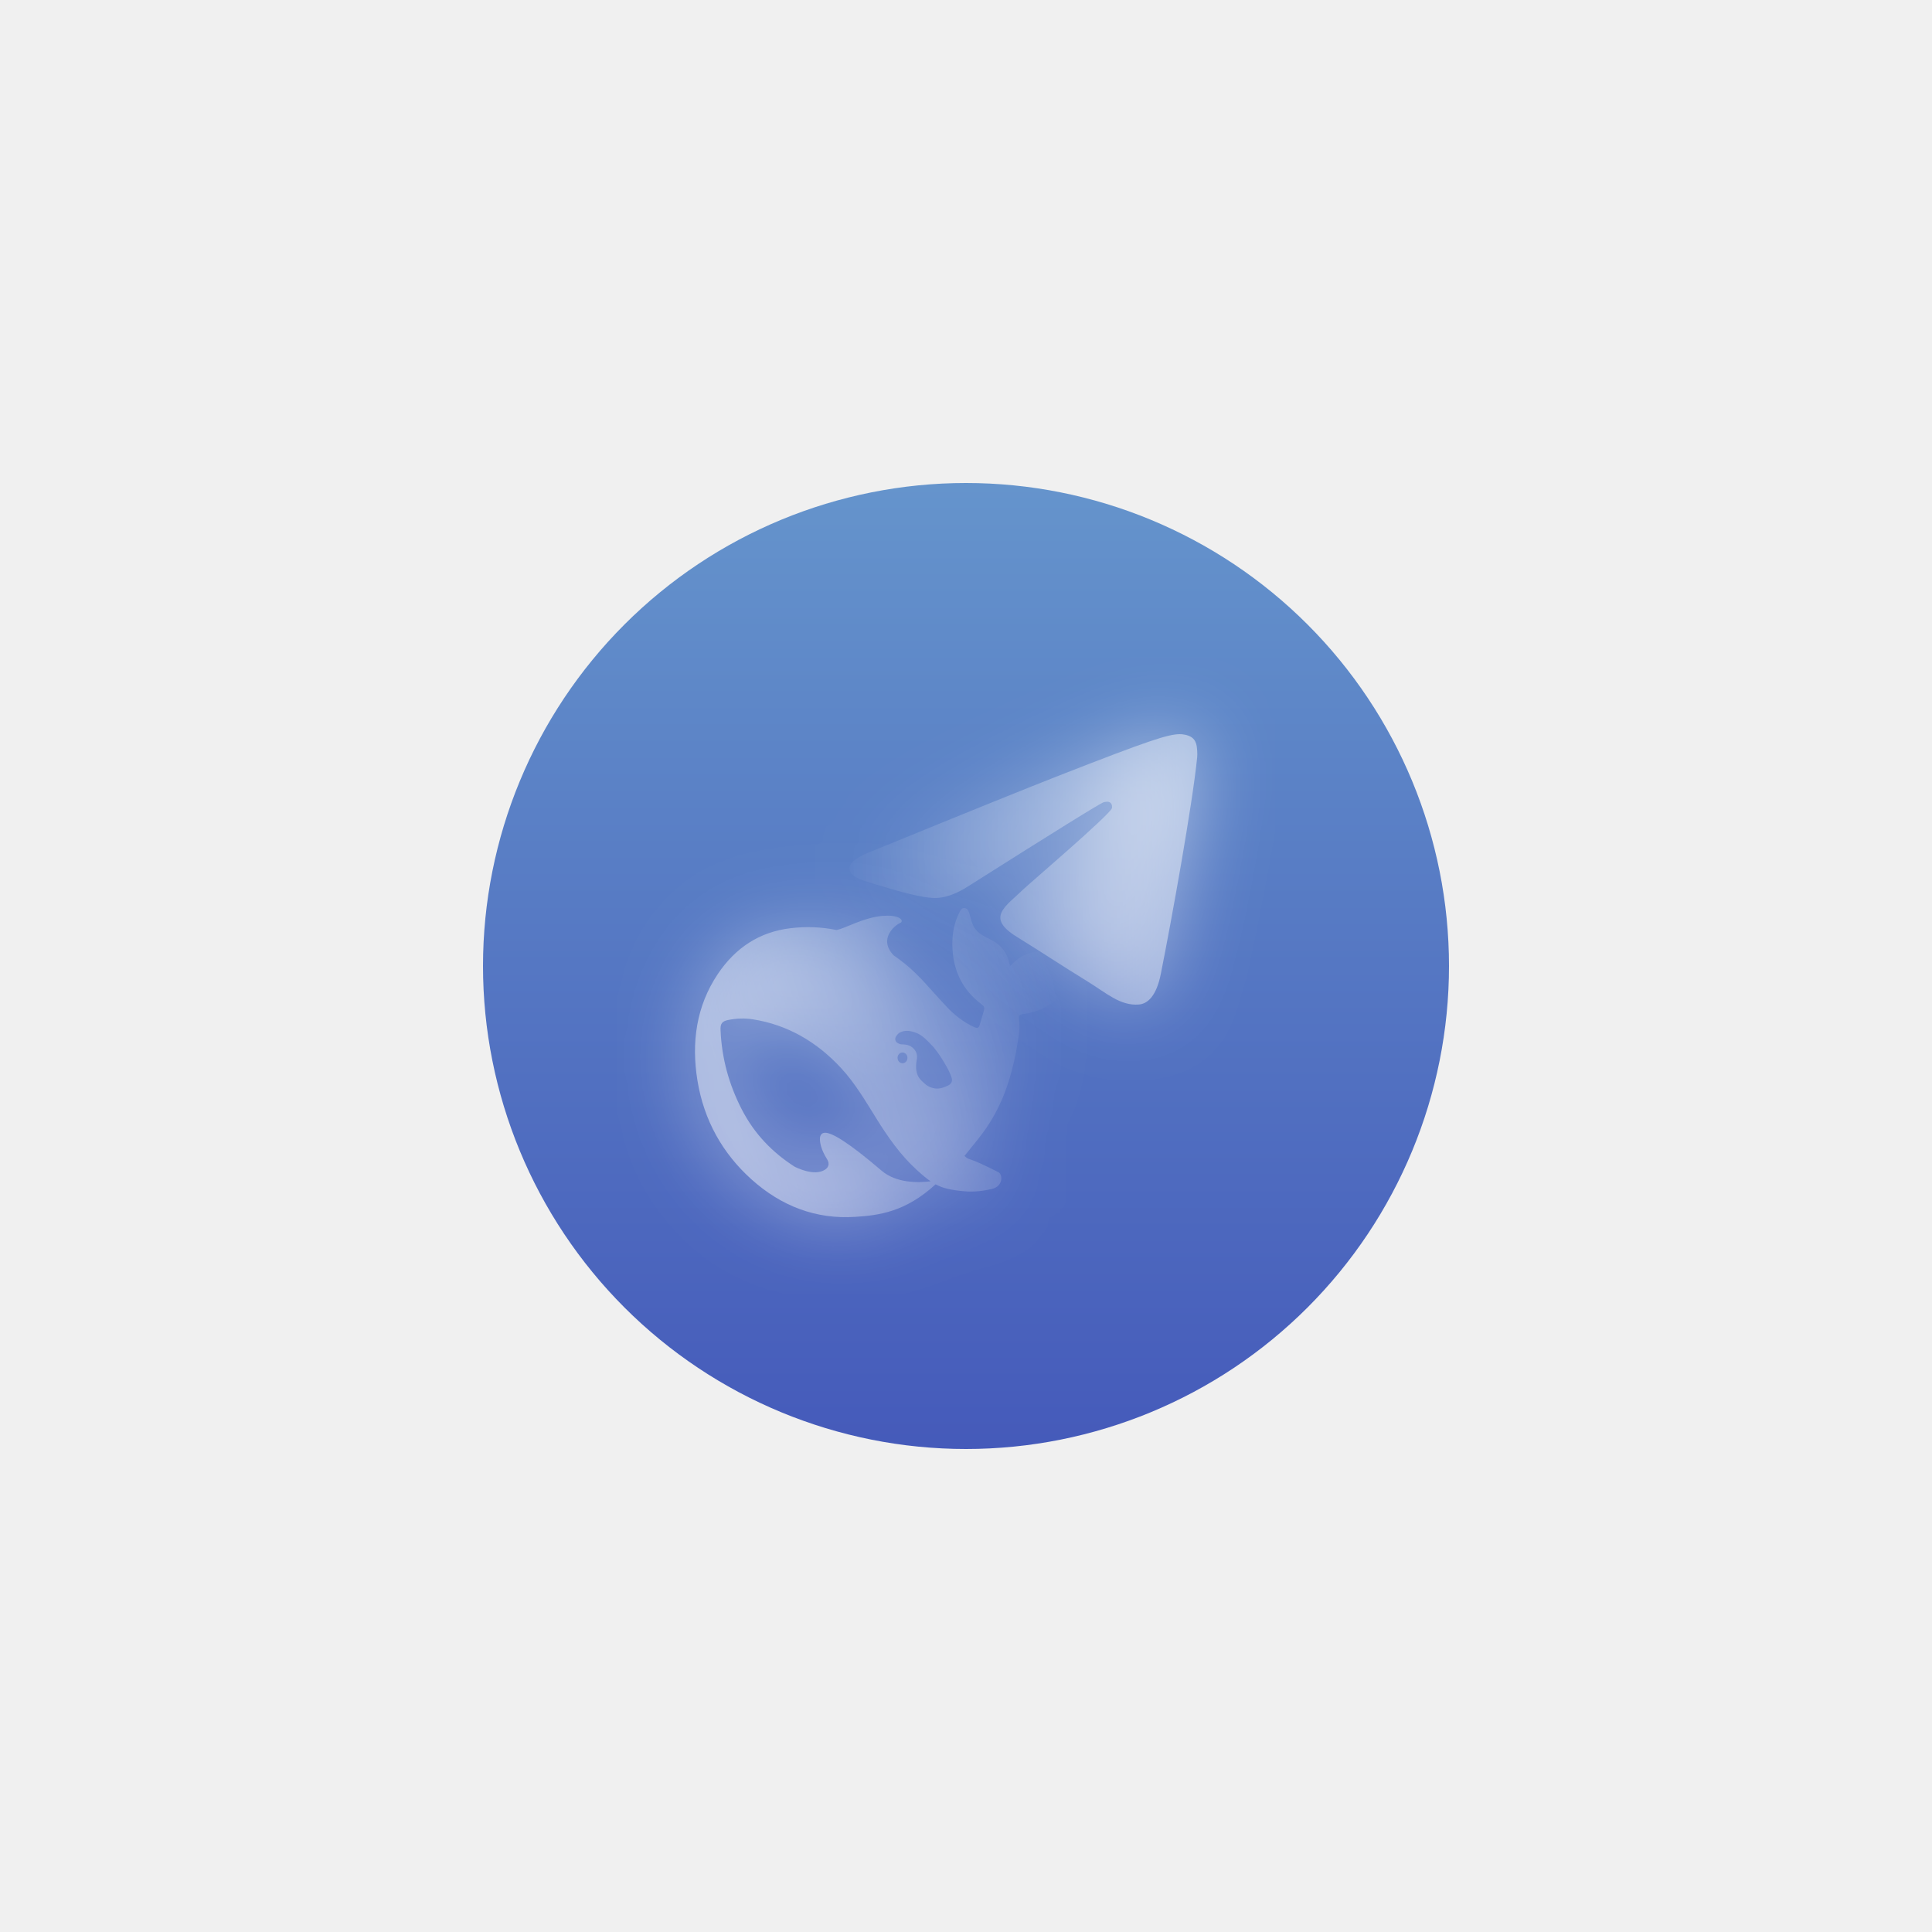
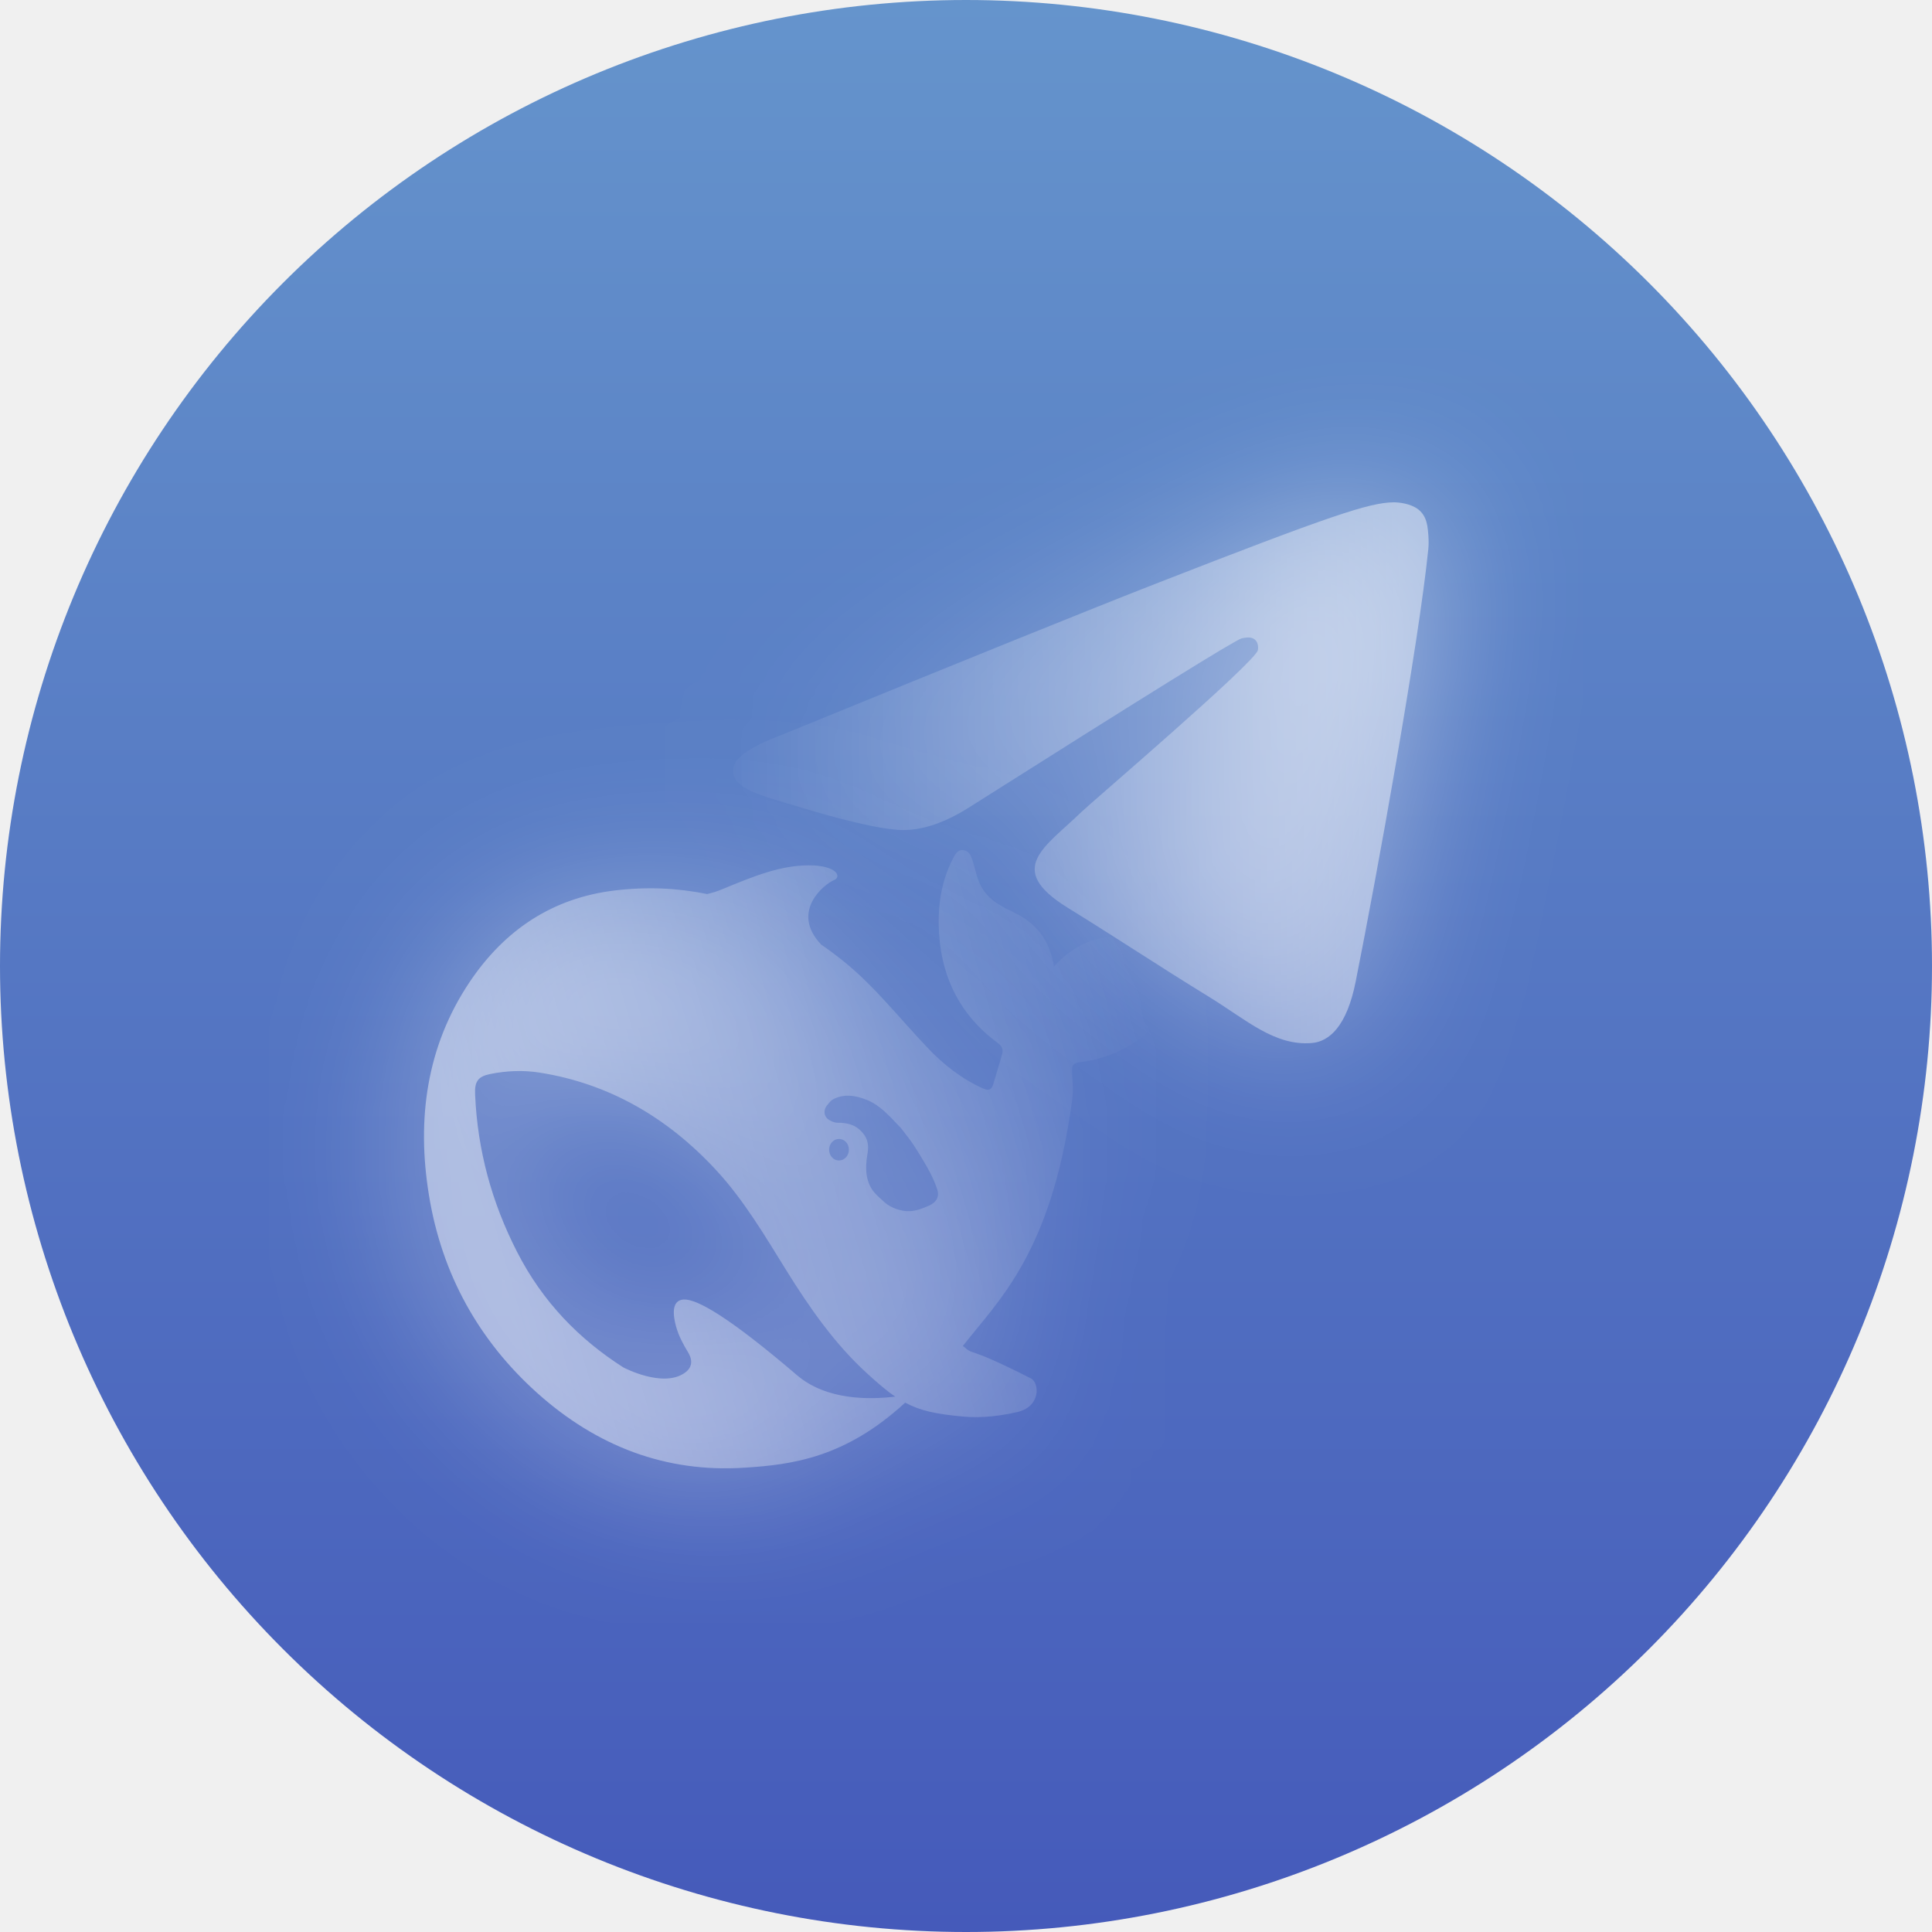
- <svg xmlns="http://www.w3.org/2000/svg" width="100" height="100" viewBox="0 0 100 100" fill="none">
-   <path d="M50 25C43.371 25 37.008 27.636 32.324 32.322C27.636 37.011 25.001 43.37 25 50C25 56.628 27.637 62.991 32.324 67.678C37.008 72.364 43.371 75 50 75C56.629 75 62.992 72.364 67.676 67.678C72.363 62.991 75 56.628 75 50C75 43.372 72.363 37.009 67.676 32.322C62.992 27.636 56.629 25 50 25Z" fill="url(#paint0_linear_10_8)" />
-   <g filter="url(#filter0_f_10_8)">
-     <path d="M55.763 48.343C55.551 48.23 55.46 48.445 55.336 48.554C55.294 48.59 55.258 48.635 55.222 48.678C54.912 49.037 54.55 49.273 54.078 49.245C53.387 49.203 52.797 49.439 52.276 50.014C52.165 49.305 51.796 48.882 51.236 48.611C50.942 48.47 50.646 48.329 50.441 48.022C50.297 47.804 50.258 47.56 50.186 47.321C50.141 47.176 50.095 47.028 49.942 47.003C49.776 46.975 49.71 47.127 49.645 47.254C49.384 47.772 49.283 48.343 49.293 48.921C49.316 50.222 49.821 51.258 50.825 51.995C50.939 52.079 50.968 52.163 50.933 52.287C50.864 52.541 50.783 52.788 50.711 53.041C50.665 53.203 50.597 53.239 50.437 53.168C49.886 52.918 49.41 52.548 48.99 52.1C48.276 51.349 47.631 50.521 46.826 49.873C46.639 49.723 46.448 49.581 46.252 49.446C45.431 48.579 46.36 47.867 46.575 47.782C46.8 47.694 46.653 47.391 45.926 47.395C45.199 47.398 44.535 47.663 43.687 48.015C43.563 48.068 43.433 48.107 43.299 48.138C42.53 47.98 41.732 47.944 40.897 48.047C39.326 48.237 38.071 49.044 37.149 50.422C36.041 52.079 35.78 53.961 36.099 55.924C36.435 57.993 37.407 59.706 38.899 61.046C40.447 62.434 42.23 63.115 44.264 62.984C45.499 62.907 46.875 62.727 48.426 61.3C48.817 61.511 49.228 61.596 49.909 61.659C50.434 61.712 50.939 61.631 51.33 61.543C51.943 61.402 51.901 60.785 51.679 60.672C49.883 59.763 50.278 60.133 49.919 59.833C50.832 58.66 52.207 57.44 52.745 53.489C52.787 53.175 52.751 52.978 52.745 52.724C52.742 52.569 52.774 52.509 52.937 52.491C53.387 52.435 53.824 52.301 54.225 52.061C55.388 51.371 55.857 50.236 55.968 48.875C55.985 48.667 55.965 48.452 55.763 48.343ZM45.623 60.587C43.883 59.1 43.039 58.61 42.69 58.631C42.364 58.653 42.423 59.058 42.494 59.322C42.569 59.583 42.667 59.763 42.804 59.992C42.898 60.143 42.964 60.369 42.709 60.538C42.149 60.915 41.174 60.411 41.129 60.387C39.994 59.66 39.046 58.702 38.378 57.391C37.732 56.129 37.358 54.775 37.296 53.33C37.279 52.981 37.374 52.858 37.693 52.794C38.114 52.71 38.547 52.692 38.968 52.759C40.744 53.041 42.256 53.905 43.524 55.272C44.248 56.051 44.795 56.982 45.359 57.891C45.959 58.857 46.604 59.777 47.426 60.531C47.716 60.795 47.947 60.996 48.169 61.144C47.501 61.225 46.386 61.243 45.623 60.587ZM46.458 54.754C46.458 54.718 46.464 54.681 46.477 54.647C46.49 54.613 46.509 54.583 46.533 54.557C46.557 54.531 46.585 54.51 46.617 54.496C46.648 54.483 46.681 54.475 46.715 54.476C46.748 54.476 46.777 54.483 46.803 54.493C46.839 54.508 46.872 54.529 46.898 54.56C46.943 54.61 46.969 54.68 46.969 54.754C46.97 54.791 46.963 54.827 46.95 54.861C46.937 54.895 46.918 54.926 46.894 54.952C46.87 54.978 46.842 54.998 46.81 55.012C46.779 55.026 46.746 55.033 46.712 55.033C46.569 55.033 46.458 54.909 46.458 54.754ZM49.049 56.199C48.883 56.273 48.717 56.337 48.557 56.344C48.309 56.358 48.038 56.249 47.892 56.115C47.664 55.907 47.501 55.791 47.432 55.427C47.403 55.272 47.419 55.033 47.445 54.895C47.504 54.599 47.439 54.409 47.247 54.236C47.09 54.095 46.891 54.056 46.673 54.056C46.591 54.056 46.517 54.017 46.461 53.986C46.37 53.937 46.295 53.813 46.367 53.662C46.389 53.612 46.5 53.492 46.526 53.471C46.823 53.288 47.165 53.348 47.481 53.485C47.775 53.616 47.996 53.855 48.316 54.194C48.642 54.603 48.7 54.715 48.886 55.022C49.033 55.262 49.166 55.508 49.258 55.791C49.313 55.967 49.241 56.111 49.049 56.199H49.049Z" fill="url(#paint1_linear_10_8)" />
+ <svg xmlns="http://www.w3.org/2000/svg" width="50" height="50" viewBox="0 0 50 50" fill="none">
+   <g clip-path="url(#clip0_10_14)">
+     <path d="M25 0C18.371 0 12.008 2.636 7.324 7.322C2.636 12.011 0.001 18.369 0 25C0 31.628 2.637 37.991 7.324 42.678C12.008 47.364 18.371 50 25 50C31.629 50 37.992 47.364 42.676 42.678C47.363 37.991 50 31.628 50 25C50 18.372 47.363 12.009 42.676 7.322C37.992 2.636 31.629 0 25 0Z" fill="url(#paint0_linear_10_14)" />
+     <g filter="url(#filter0_f_10_14)">
+       <path d="M30.763 23.343C30.551 23.23 30.46 23.445 30.336 23.554C30.294 23.59 30.258 23.635 30.222 23.678C29.912 24.037 29.55 24.273 29.078 24.245C28.387 24.203 27.797 24.439 27.276 25.014C27.165 24.305 26.796 23.882 26.236 23.611C25.942 23.47 25.646 23.329 25.441 23.022C25.297 22.804 25.258 22.56 25.186 22.321C25.141 22.176 25.095 22.028 24.942 22.003C24.776 21.975 24.71 22.127 24.645 22.254C24.384 22.772 24.283 23.343 24.293 23.921C24.316 25.222 24.821 26.258 25.825 26.994C25.939 27.079 25.968 27.163 25.933 27.287C25.864 27.541 25.783 27.788 25.711 28.041C25.665 28.203 25.597 28.239 25.437 28.168C24.886 27.918 24.41 27.548 23.99 27.1C23.276 26.349 22.631 25.521 21.826 24.873C21.64 24.723 21.448 24.581 21.252 24.446C20.431 23.579 21.36 22.867 21.575 22.782C21.8 22.694 21.653 22.391 20.926 22.395C20.199 22.398 19.535 22.663 18.687 23.015C18.563 23.068 18.433 23.107 18.299 23.138C17.53 22.98 16.732 22.945 15.897 23.047C14.326 23.237 13.071 24.044 12.149 25.422C11.041 27.079 10.78 28.961 11.1 30.924C11.435 32.993 12.406 34.706 13.899 36.046C15.447 37.434 17.23 38.115 19.264 37.984C20.499 37.907 21.875 37.727 23.426 36.3C23.817 36.511 24.228 36.596 24.909 36.659C25.434 36.712 25.939 36.631 26.33 36.543C26.943 36.402 26.901 35.785 26.679 35.672C24.883 34.763 25.277 35.133 24.919 34.833C25.832 33.66 27.207 32.44 27.745 28.489C27.787 28.175 27.751 27.978 27.745 27.724C27.742 27.569 27.774 27.509 27.937 27.491C28.387 27.435 28.824 27.301 29.225 27.061C30.388 26.371 30.857 25.236 30.968 23.875C30.985 23.667 30.965 23.452 30.763 23.343ZM20.623 35.587C18.883 34.1 18.039 33.61 17.69 33.631C17.364 33.653 17.423 34.058 17.494 34.322C17.569 34.583 17.667 34.763 17.804 34.992C17.898 35.143 17.964 35.369 17.709 35.538C17.149 35.915 16.174 35.411 16.129 35.387C14.994 34.66 14.046 33.702 13.378 32.391C12.732 31.129 12.358 29.775 12.296 28.33C12.279 27.981 12.374 27.858 12.693 27.794C13.114 27.71 13.547 27.692 13.968 27.759C15.744 28.041 17.256 28.905 18.524 30.272C19.248 31.051 19.795 31.982 20.359 32.891C20.959 33.857 21.604 34.777 22.426 35.531C22.716 35.795 22.947 35.996 23.169 36.144C22.501 36.225 21.386 36.243 20.623 35.587ZM21.458 29.754C21.458 29.718 21.464 29.681 21.477 29.647C21.49 29.613 21.509 29.582 21.533 29.557C21.557 29.531 21.585 29.51 21.617 29.496C21.648 29.483 21.681 29.476 21.715 29.476C21.748 29.476 21.777 29.483 21.803 29.493C21.839 29.508 21.872 29.529 21.898 29.56C21.943 29.61 21.969 29.68 21.969 29.754C21.97 29.791 21.963 29.827 21.95 29.861C21.937 29.895 21.918 29.926 21.894 29.952C21.87 29.978 21.842 29.998 21.811 30.012C21.779 30.026 21.746 30.033 21.712 30.033C21.569 30.033 21.458 29.909 21.458 29.754ZM24.049 31.199C23.883 31.273 23.716 31.337 23.557 31.344C23.309 31.358 23.038 31.249 22.892 31.115C22.664 30.907 22.501 30.791 22.432 30.427C22.403 30.272 22.419 30.033 22.445 29.895C22.504 29.599 22.439 29.409 22.247 29.236C22.09 29.095 21.891 29.056 21.673 29.056C21.591 29.056 21.517 29.017 21.461 28.986C21.37 28.936 21.295 28.813 21.366 28.662C21.389 28.612 21.5 28.492 21.526 28.471C21.823 28.288 22.165 28.348 22.481 28.485C22.775 28.616 22.996 28.855 23.316 29.194C23.642 29.603 23.7 29.715 23.886 30.022C24.033 30.262 24.166 30.508 24.258 30.791C24.313 30.967 24.241 31.111 24.049 31.199H24.049Z" fill="url(#paint1_linear_10_14)" />
+     </g>
+     <g filter="url(#filter1_f_10_14)">
+       <path d="M20.21 19.027C25.043 17.051 28.265 15.749 29.875 15.12C34.48 13.323 35.436 13.011 36.06 13C36.197 12.998 36.503 13.03 36.702 13.181C36.868 13.309 36.915 13.481 36.938 13.602C36.959 13.723 36.987 13.999 36.964 14.215C36.715 16.674 35.635 22.643 35.086 25.398C34.856 26.564 34.397 26.955 33.955 26.993C32.991 27.076 32.261 26.396 31.328 25.823C29.87 24.925 29.047 24.367 27.63 23.491C25.993 22.479 27.055 21.922 27.987 21.014C28.231 20.776 32.473 17.155 32.553 16.827C32.564 16.786 32.574 16.633 32.476 16.552C32.38 16.471 32.237 16.499 32.134 16.521C31.986 16.552 29.658 17.997 25.141 20.857C24.481 21.284 23.882 21.491 23.344 21.481C22.753 21.469 21.614 21.167 20.767 20.909C19.731 20.592 18.905 20.424 18.977 19.886C19.013 19.606 19.425 19.32 20.21 19.027Z" fill="url(#paint2_linear_10_14)" />
+     </g>
+     <path d="M30.763 23.343C30.551 23.23 30.46 23.445 30.336 23.554C30.294 23.59 30.258 23.635 30.222 23.678C29.912 24.037 29.55 24.273 29.078 24.245C28.387 24.203 27.797 24.439 27.276 25.014C27.165 24.305 26.796 23.882 26.236 23.611C25.942 23.47 25.646 23.329 25.441 23.022C25.297 22.804 25.258 22.56 25.186 22.321C25.141 22.176 25.095 22.028 24.942 22.003C24.776 21.975 24.71 22.127 24.645 22.254C24.384 22.772 24.283 23.343 24.293 23.921C24.316 25.222 24.821 26.258 25.825 26.994C25.939 27.079 25.968 27.163 25.933 27.287C25.864 27.541 25.783 27.788 25.711 28.041C25.665 28.203 25.597 28.239 25.437 28.168C24.886 27.918 24.41 27.548 23.99 27.1C23.276 26.349 22.631 25.521 21.826 24.873C21.64 24.723 21.448 24.581 21.252 24.446C20.431 23.579 21.36 22.867 21.575 22.782C21.8 22.694 21.653 22.391 20.926 22.395C20.199 22.398 19.535 22.663 18.687 23.015C18.563 23.068 18.433 23.107 18.299 23.138C17.53 22.98 16.732 22.945 15.897 23.047C14.326 23.237 13.071 24.044 12.149 25.422C11.041 27.079 10.78 28.961 11.1 30.924C11.435 32.993 12.406 34.706 13.899 36.046C15.447 37.434 17.23 38.115 19.264 37.984C20.499 37.907 21.875 37.727 23.426 36.3C23.817 36.511 24.228 36.596 24.909 36.659C25.434 36.712 25.939 36.631 26.33 36.543C26.943 36.402 26.901 35.785 26.679 35.672C24.883 34.763 25.277 35.133 24.919 34.833C25.832 33.66 27.207 32.44 27.745 28.489C27.787 28.175 27.751 27.978 27.745 27.724C27.742 27.569 27.774 27.509 27.937 27.491C28.387 27.435 28.824 27.301 29.225 27.061C30.388 26.371 30.857 25.236 30.968 23.875C30.985 23.667 30.965 23.452 30.763 23.343ZM20.623 35.587C18.883 34.1 18.039 33.61 17.69 33.631C17.364 33.653 17.423 34.058 17.494 34.322C17.569 34.583 17.667 34.763 17.804 34.992C17.898 35.143 17.964 35.369 17.709 35.538C17.149 35.915 16.174 35.411 16.129 35.387C14.994 34.66 14.046 33.702 13.378 32.391C12.732 31.129 12.358 29.775 12.296 28.33C12.279 27.981 12.374 27.858 12.693 27.794C13.114 27.71 13.547 27.692 13.968 27.759C15.744 28.041 17.256 28.905 18.524 30.272C19.248 31.051 19.795 31.982 20.359 32.891C20.959 33.857 21.604 34.777 22.426 35.531C22.716 35.795 22.947 35.996 23.169 36.144C22.501 36.225 21.386 36.243 20.623 35.587ZM21.458 29.754C21.458 29.718 21.464 29.681 21.477 29.647C21.49 29.613 21.509 29.582 21.533 29.557C21.557 29.531 21.585 29.51 21.617 29.496C21.648 29.483 21.681 29.476 21.715 29.476C21.748 29.476 21.777 29.483 21.803 29.493C21.839 29.508 21.872 29.529 21.898 29.56C21.943 29.61 21.969 29.68 21.969 29.754C21.97 29.791 21.963 29.827 21.95 29.861C21.937 29.895 21.918 29.926 21.894 29.952C21.87 29.978 21.842 29.998 21.811 30.012C21.779 30.026 21.746 30.033 21.712 30.033C21.569 30.033 21.458 29.909 21.458 29.754ZM24.049 31.199C23.883 31.273 23.716 31.337 23.557 31.344C23.309 31.358 23.038 31.249 22.892 31.115C22.664 30.907 22.501 30.791 22.432 30.427C22.403 30.272 22.419 30.033 22.445 29.895C22.504 29.599 22.439 29.409 22.247 29.236C22.09 29.095 21.891 29.056 21.673 29.056C21.591 29.056 21.517 29.017 21.461 28.986C21.37 28.936 21.295 28.813 21.366 28.662C21.389 28.612 21.5 28.492 21.526 28.471C21.823 28.288 22.165 28.348 22.481 28.485C22.775 28.616 22.996 28.855 23.316 29.194C23.642 29.603 23.7 29.715 23.886 30.022C24.033 30.262 24.166 30.508 24.258 30.791C24.313 30.967 24.241 31.111 24.049 31.199H24.049Z" fill="url(#paint3_linear_10_14)" fill-opacity="0.9" />
+     <path d="M20.21 19.027C25.043 17.051 28.265 15.749 29.875 15.12C34.48 13.323 35.436 13.011 36.06 13C36.197 12.998 36.503 13.03 36.702 13.181C36.868 13.309 36.915 13.481 36.938 13.602C36.959 13.723 36.987 13.999 36.964 14.215C36.715 16.674 35.635 22.643 35.086 25.398C34.856 26.564 34.397 26.955 33.955 26.993C32.991 27.076 32.261 26.396 31.328 25.823C29.87 24.925 29.047 24.367 27.63 23.491C25.993 22.479 27.055 21.922 27.987 21.014C28.231 20.776 32.473 17.155 32.553 16.827C32.564 16.786 32.574 16.633 32.476 16.552C32.38 16.471 32.237 16.499 32.134 16.521C31.986 16.552 29.658 17.997 25.141 20.857C24.481 21.284 23.882 21.491 23.344 21.481C22.753 21.469 21.614 21.167 20.767 20.909C19.731 20.592 18.905 20.424 18.977 19.886C19.013 19.606 19.425 19.32 20.21 19.027Z" fill="url(#paint4_linear_10_14)" fill-opacity="0.9" />
  </g>
-   <g filter="url(#filter1_f_10_8)">
-     <path d="M45.21 44.027C50.043 42.051 53.264 40.749 54.875 40.12C59.48 38.323 60.436 38.011 61.06 38C61.197 37.998 61.503 38.03 61.702 38.181C61.868 38.309 61.915 38.481 61.938 38.602C61.959 38.724 61.987 38.999 61.964 39.215C61.715 41.675 60.635 47.643 60.086 50.398C59.856 51.564 59.397 51.955 58.955 51.993C57.991 52.076 57.261 51.396 56.328 50.823C54.87 49.925 54.047 49.367 52.63 48.491C50.993 47.479 52.055 46.922 52.987 46.014C53.231 45.776 57.473 42.155 57.553 41.827C57.564 41.786 57.574 41.633 57.476 41.552C57.38 41.471 57.237 41.499 57.134 41.521C56.986 41.552 54.658 42.997 50.141 45.857C49.481 46.284 48.882 46.492 48.344 46.481C47.753 46.469 46.614 46.167 45.767 45.908C44.731 45.592 43.905 45.424 43.977 44.886C44.013 44.606 44.425 44.32 45.21 44.027Z" fill="url(#paint2_linear_10_8)" />
-   </g>
-   <path d="M55.763 48.343C55.551 48.23 55.46 48.445 55.336 48.554C55.294 48.59 55.258 48.635 55.222 48.678C54.912 49.037 54.55 49.273 54.078 49.245C53.387 49.203 52.797 49.439 52.276 50.014C52.165 49.305 51.796 48.882 51.236 48.611C50.942 48.47 50.646 48.329 50.441 48.022C50.297 47.804 50.258 47.56 50.186 47.321C50.141 47.176 50.095 47.028 49.942 47.003C49.776 46.975 49.71 47.127 49.645 47.254C49.384 47.772 49.283 48.343 49.293 48.921C49.316 50.222 49.821 51.258 50.825 51.995C50.939 52.079 50.968 52.163 50.933 52.287C50.864 52.541 50.783 52.788 50.711 53.041C50.665 53.203 50.597 53.239 50.437 53.168C49.886 52.918 49.41 52.548 48.99 52.1C48.276 51.349 47.631 50.521 46.826 49.873C46.639 49.723 46.448 49.581 46.252 49.446C45.431 48.579 46.36 47.867 46.575 47.782C46.8 47.694 46.653 47.391 45.926 47.395C45.199 47.398 44.535 47.663 43.687 48.015C43.563 48.068 43.433 48.107 43.299 48.138C42.53 47.98 41.732 47.944 40.897 48.047C39.326 48.237 38.071 49.044 37.149 50.422C36.041 52.079 35.78 53.961 36.099 55.924C36.435 57.993 37.407 59.706 38.899 61.046C40.447 62.434 42.23 63.115 44.264 62.984C45.499 62.907 46.875 62.727 48.426 61.3C48.817 61.511 49.228 61.596 49.909 61.659C50.434 61.712 50.939 61.631 51.33 61.543C51.943 61.402 51.901 60.785 51.679 60.672C49.883 59.763 50.278 60.133 49.919 59.833C50.832 58.66 52.207 57.44 52.745 53.489C52.787 53.175 52.751 52.978 52.745 52.724C52.742 52.569 52.774 52.509 52.937 52.491C53.387 52.435 53.824 52.301 54.225 52.061C55.388 51.371 55.857 50.236 55.968 48.875C55.985 48.667 55.965 48.452 55.763 48.343ZM45.623 60.587C43.883 59.1 43.039 58.61 42.69 58.631C42.364 58.653 42.423 59.058 42.494 59.322C42.569 59.583 42.667 59.763 42.804 59.992C42.898 60.143 42.964 60.369 42.709 60.538C42.149 60.915 41.174 60.411 41.129 60.387C39.994 59.66 39.046 58.702 38.378 57.391C37.732 56.129 37.358 54.775 37.296 53.33C37.279 52.981 37.374 52.858 37.693 52.794C38.114 52.71 38.547 52.692 38.968 52.759C40.744 53.041 42.256 53.905 43.524 55.272C44.248 56.051 44.795 56.982 45.359 57.891C45.959 58.857 46.604 59.777 47.426 60.531C47.716 60.795 47.947 60.996 48.169 61.144C47.501 61.225 46.386 61.243 45.623 60.587ZM46.458 54.754C46.458 54.718 46.464 54.681 46.477 54.647C46.49 54.613 46.509 54.583 46.533 54.557C46.557 54.531 46.585 54.51 46.617 54.496C46.648 54.483 46.681 54.475 46.715 54.476C46.748 54.476 46.777 54.483 46.803 54.493C46.839 54.508 46.872 54.529 46.898 54.56C46.943 54.61 46.969 54.68 46.969 54.754C46.97 54.791 46.963 54.827 46.95 54.861C46.937 54.895 46.918 54.926 46.894 54.952C46.87 54.978 46.842 54.998 46.81 55.012C46.779 55.026 46.746 55.033 46.712 55.033C46.569 55.033 46.458 54.909 46.458 54.754ZM49.049 56.199C48.883 56.273 48.717 56.337 48.557 56.344C48.309 56.358 48.038 56.249 47.892 56.115C47.664 55.907 47.501 55.791 47.432 55.427C47.403 55.272 47.419 55.033 47.445 54.895C47.504 54.599 47.439 54.409 47.247 54.236C47.09 54.095 46.891 54.056 46.673 54.056C46.591 54.056 46.517 54.017 46.461 53.986C46.37 53.937 46.295 53.813 46.367 53.662C46.389 53.612 46.5 53.492 46.526 53.471C46.823 53.288 47.165 53.348 47.481 53.485C47.775 53.616 47.996 53.855 48.316 54.194C48.642 54.603 48.7 54.715 48.886 55.022C49.033 55.262 49.166 55.508 49.258 55.791C49.313 55.967 49.241 56.111 49.049 56.199H49.049Z" fill="url(#paint3_linear_10_8)" fill-opacity="0.9" />
-   <path d="M45.21 44.027C50.043 42.051 53.264 40.749 54.875 40.12C59.48 38.323 60.436 38.011 61.06 38C61.197 37.998 61.503 38.03 61.702 38.181C61.868 38.309 61.915 38.481 61.938 38.602C61.959 38.724 61.987 38.999 61.964 39.215C61.715 41.675 60.635 47.643 60.086 50.398C59.856 51.564 59.397 51.955 58.955 51.993C57.991 52.076 57.261 51.396 56.328 50.823C54.87 49.925 54.047 49.367 52.63 48.491C50.993 47.479 52.055 46.922 52.987 46.014C53.231 45.776 57.473 42.155 57.553 41.827C57.564 41.786 57.574 41.633 57.476 41.552C57.38 41.471 57.237 41.499 57.134 41.521C56.986 41.552 54.658 42.997 50.141 45.857C49.481 46.284 48.882 46.492 48.344 46.481C47.753 46.469 46.614 46.167 45.767 45.908C44.731 45.592 43.905 45.424 43.977 44.886C44.013 44.606 44.425 44.32 45.21 44.027Z" fill="url(#paint4_linear_10_8)" fill-opacity="0.9" />
  <defs>
-     <filter id="filter0_f_10_8" x="31.973" y="43" width="28" height="24" filterUnits="userSpaceOnUse" color-interpolation-filters="sRGB">
+     <filter id="filter0_f_10_14" x="6.973" y="18" width="28" height="24" filterUnits="userSpaceOnUse" color-interpolation-filters="sRGB">
      <feFlood flood-opacity="0" result="BackgroundImageFix" />
      <feBlend mode="normal" in="SourceGraphic" in2="BackgroundImageFix" result="shape" />
-       <feGaussianBlur stdDeviation="2" result="effect1_foregroundBlur_10_8" />
+       <feGaussianBlur stdDeviation="2" result="effect1_foregroundBlur_10_14" />
    </filter>
-     <filter id="filter1_f_10_8" x="39.973" y="34" width="26" height="22" filterUnits="userSpaceOnUse" color-interpolation-filters="sRGB">
+     <filter id="filter1_f_10_14" x="14.973" y="9" width="26" height="22" filterUnits="userSpaceOnUse" color-interpolation-filters="sRGB">
      <feFlood flood-opacity="0" result="BackgroundImageFix" />
      <feBlend mode="normal" in="SourceGraphic" in2="BackgroundImageFix" result="shape" />
-       <feGaussianBlur stdDeviation="2" result="effect1_foregroundBlur_10_8" />
+       <feGaussianBlur stdDeviation="2" result="effect1_foregroundBlur_10_14" />
    </filter>
-     <linearGradient id="paint0_linear_10_8" x1="50" y1="25" x2="50" y2="75" gradientUnits="userSpaceOnUse">
+     <linearGradient id="paint0_linear_10_14" x1="25" y1="0" x2="25" y2="50" gradientUnits="userSpaceOnUse">
      <stop stop-color="#6594CC" />
      <stop offset="1" stop-color="#455ABA" />
    </linearGradient>
-     <linearGradient id="paint1_linear_10_8" x1="38.935" y1="61.332" x2="55.37" y2="54.997" gradientUnits="userSpaceOnUse">
+     <linearGradient id="paint1_linear_10_14" x1="13.935" y1="36.332" x2="30.37" y2="29.997" gradientUnits="userSpaceOnUse">
      <stop stop-color="white" stop-opacity="0.5" />
      <stop offset="1" stop-color="white" stop-opacity="0" />
    </linearGradient>
-     <linearGradient id="paint2_linear_10_8" x1="46.639" y1="50.54" x2="61.32" y2="44.719" gradientUnits="userSpaceOnUse">
+     <linearGradient id="paint2_linear_10_14" x1="21.639" y1="25.54" x2="36.32" y2="19.719" gradientUnits="userSpaceOnUse">
      <stop stop-color="white" stop-opacity="0" />
      <stop offset="1" stop-color="white" stop-opacity="0.5" />
    </linearGradient>
-     <linearGradient id="paint3_linear_10_8" x1="38.935" y1="61.332" x2="56.107" y2="56.369" gradientUnits="userSpaceOnUse">
+     <linearGradient id="paint3_linear_10_14" x1="13.935" y1="36.332" x2="31.107" y2="31.369" gradientUnits="userSpaceOnUse">
      <stop stop-color="white" stop-opacity="0.5" />
      <stop offset="1" stop-color="white" stop-opacity="0" />
    </linearGradient>
-     <linearGradient id="paint4_linear_10_8" x1="43" y1="45" x2="61.308" y2="44.727" gradientUnits="userSpaceOnUse">
+     <linearGradient id="paint4_linear_10_14" x1="18" y1="20" x2="36.308" y2="19.727" gradientUnits="userSpaceOnUse">
      <stop stop-color="white" stop-opacity="0" />
      <stop offset="1" stop-color="white" stop-opacity="0.5" />
    </linearGradient>
+     <clipPath id="clip0_10_14">
+       <rect width="50" height="50" fill="white" />
+     </clipPath>
  </defs>
</svg>
